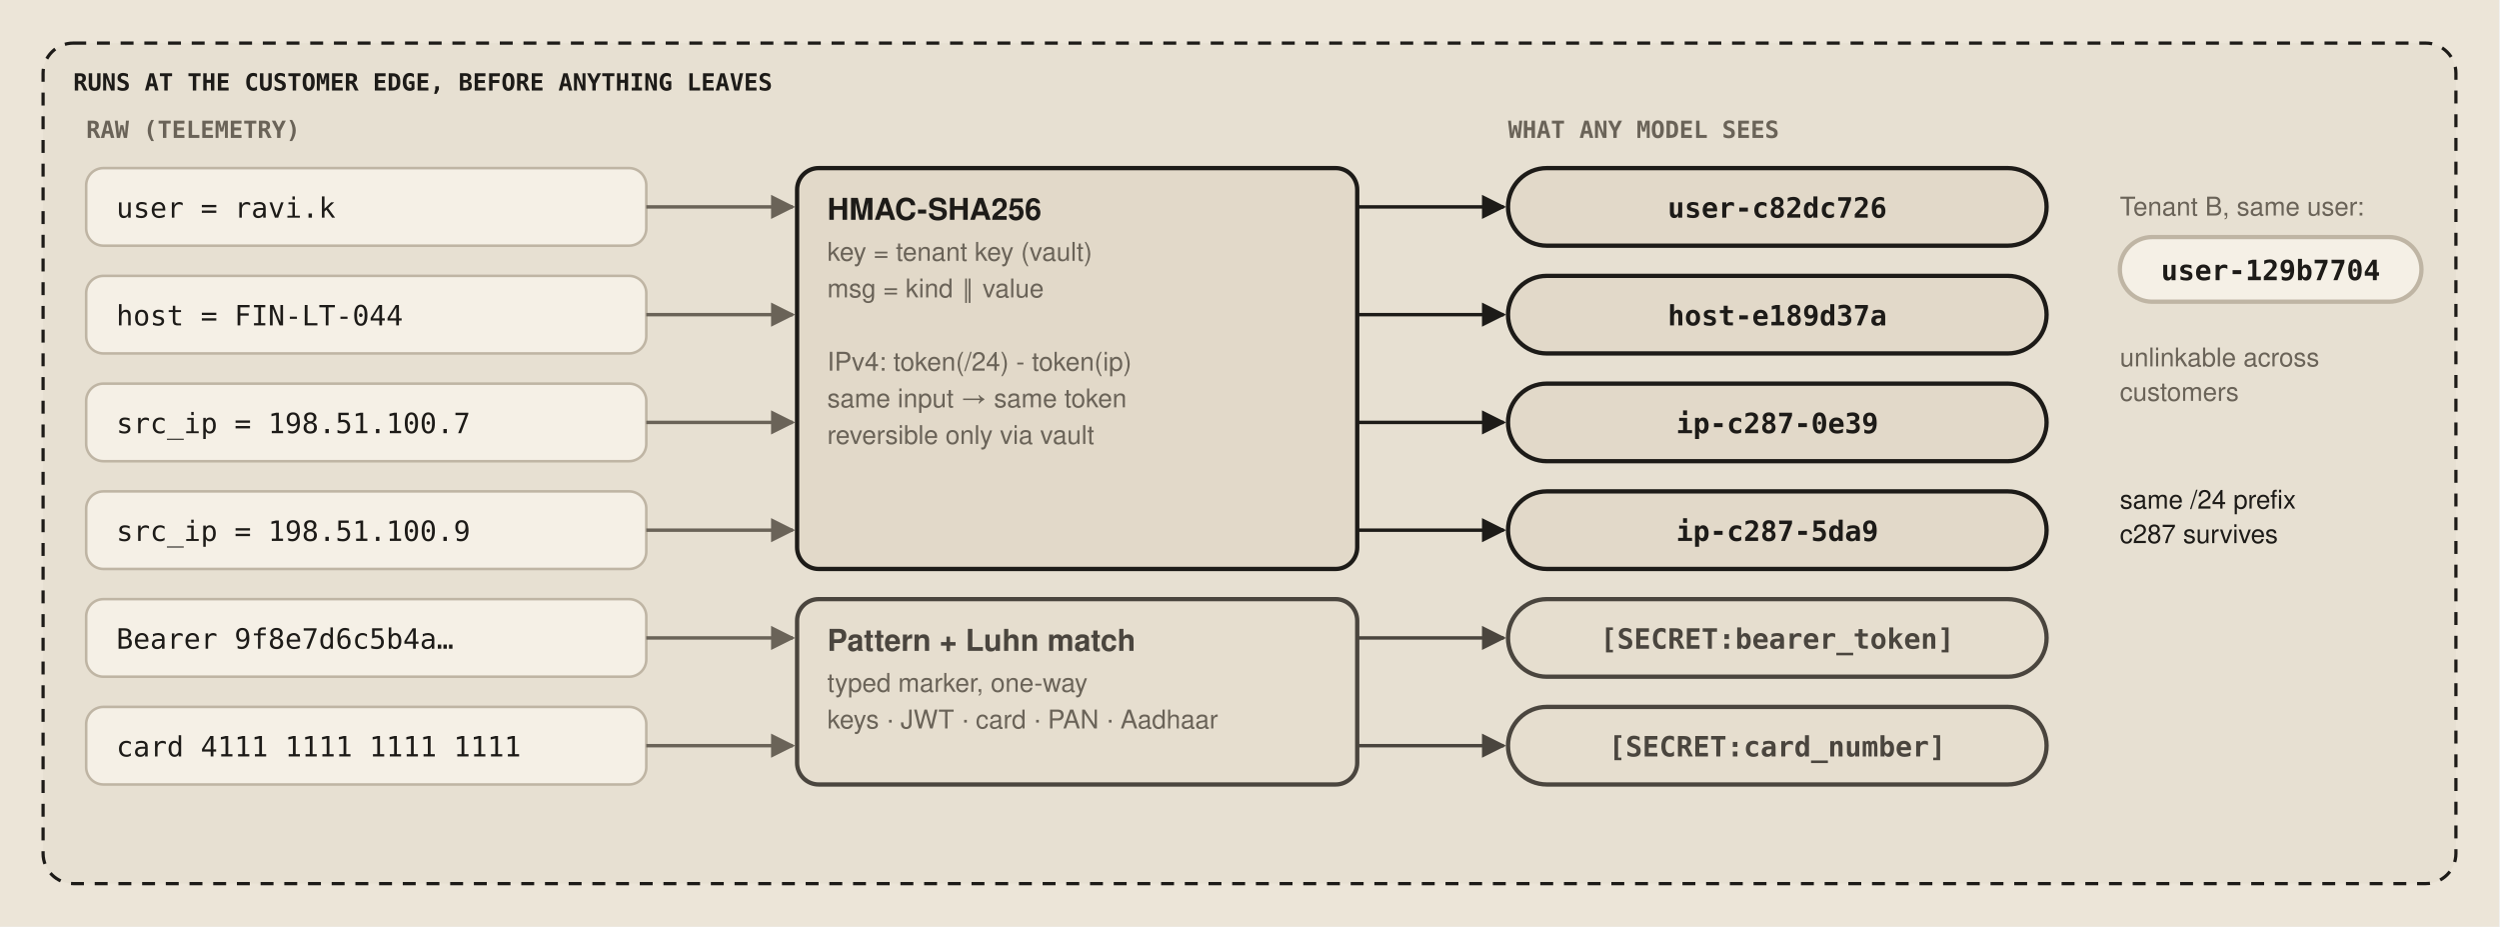
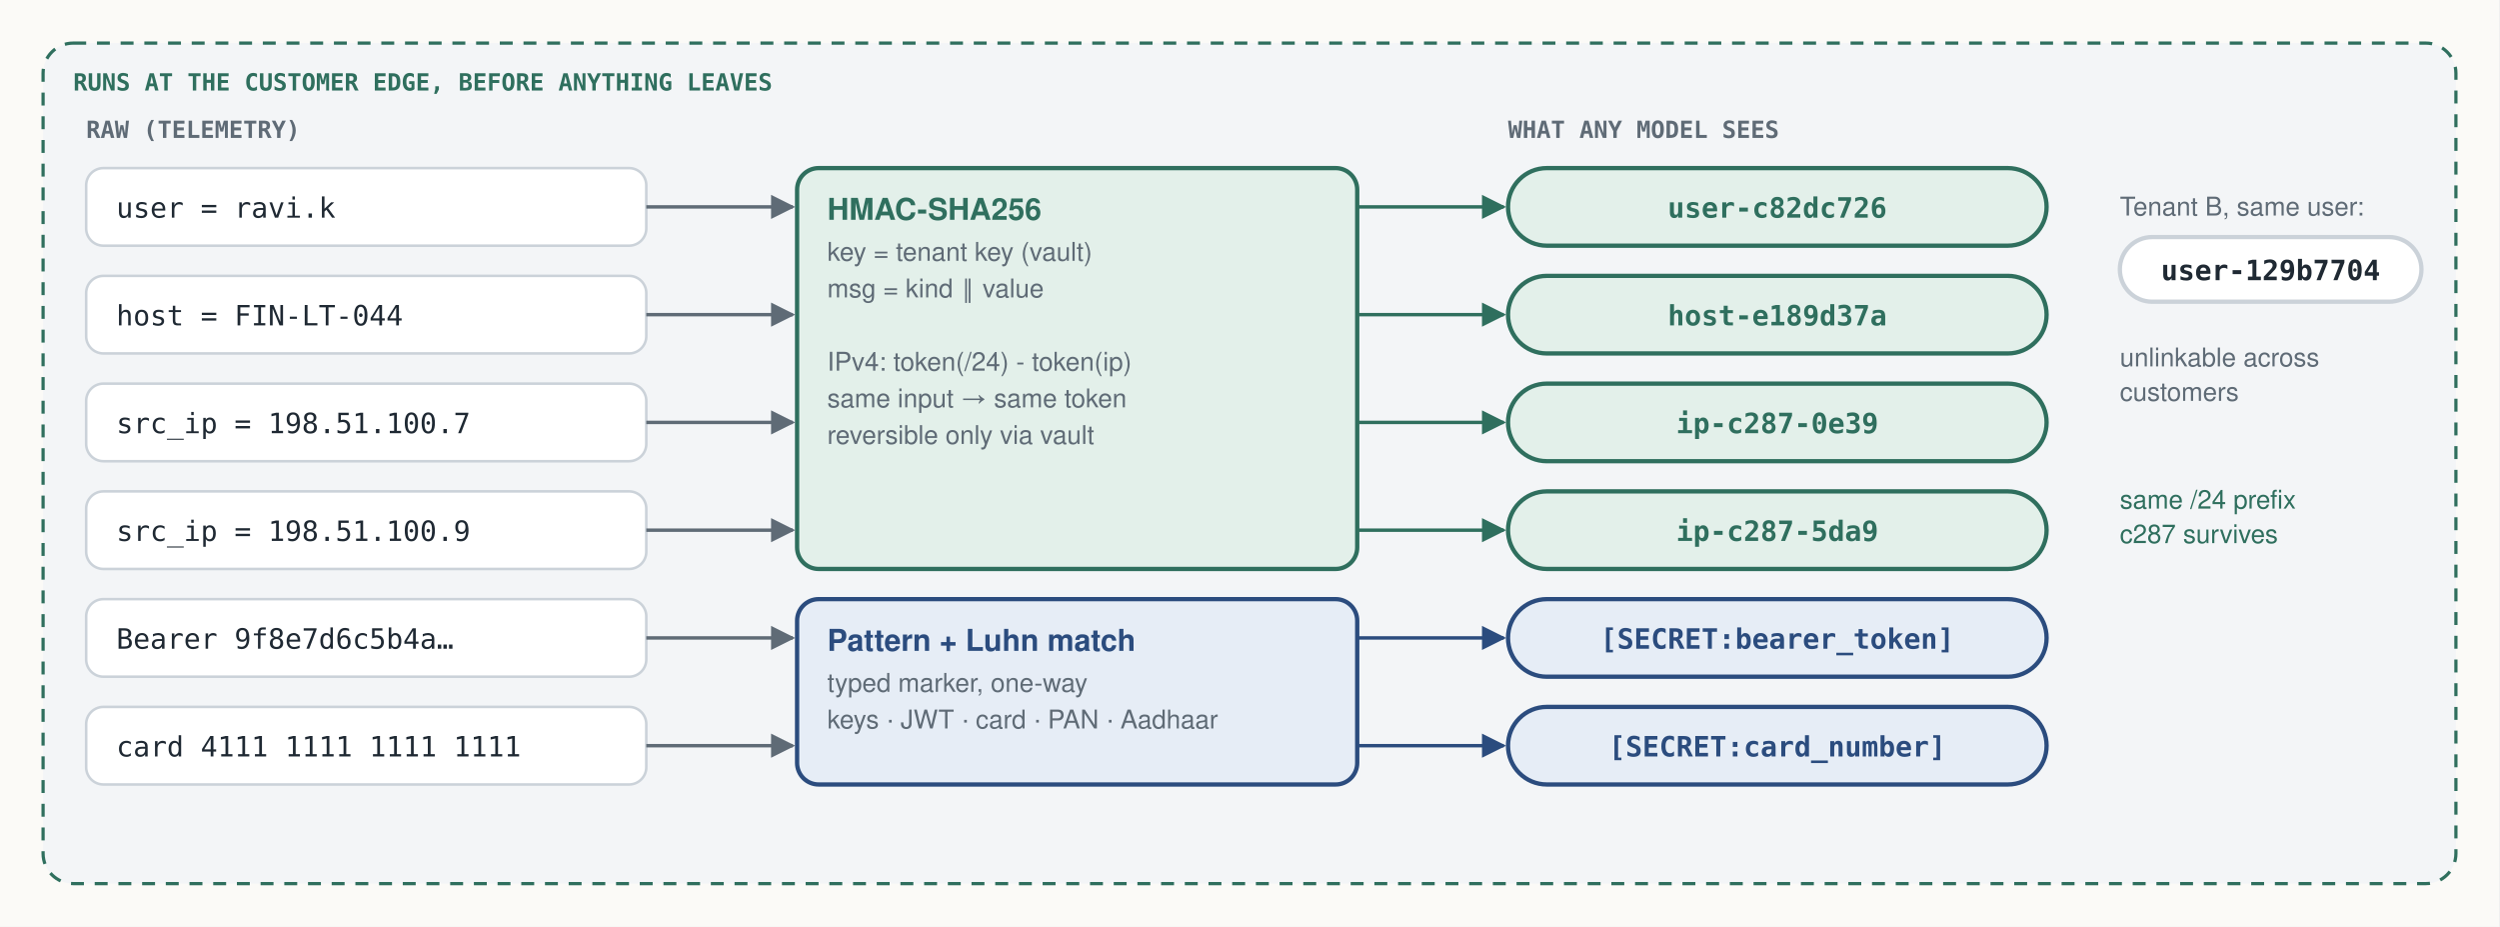
<svg xmlns="http://www.w3.org/2000/svg" viewBox="0 0 1160 430" role="img" aria-label="Privacy plane: identifiers become tenant-keyed HMAC tokens that keep correlation and subnet structure; secrets become one-way typed markers; another tenant gets unrelated tokens.">
  <defs>
    <marker id="privacy-ah-ink" viewBox="0 0 10 10" refX="9" refY="5" markerWidth="7" markerHeight="7" orient="auto-start-reverse">
-       <path d="M0,0 L10,5 L0,10 z" style="fill:#1D1B18" />
+       <path d="M0,0 L10,5 L0,10 z" style="fill:#1F2933" />
    </marker>
    <marker id="privacy-ah-muted" viewBox="0 0 10 10" refX="9" refY="5" markerWidth="7" markerHeight="7" orient="auto-start-reverse">
-       <path d="M0,0 L10,5 L0,10 z" style="fill:#6A6358" />
+       <path d="M0,0 L10,5 L0,10 z" style="fill:#5F6B76" />
    </marker>
    <marker id="privacy-ah-accent" viewBox="0 0 10 10" refX="9" refY="5" markerWidth="7" markerHeight="7" orient="auto-start-reverse">
-       <path d="M0,0 L10,5 L0,10 z" style="fill:#4A453E" />
+       <path d="M0,0 L10,5 L0,10 z" style="fill:#2B4C7E" />
    </marker>
    <marker id="privacy-ah-trust" viewBox="0 0 10 10" refX="9" refY="5" markerWidth="7" markerHeight="7" orient="auto-start-reverse">
-       <path d="M0,0 L10,5 L0,10 z" style="fill:#1D1B18" />
+       <path d="M0,0 L10,5 L0,10 z" style="fill:#2F6F5E" />
    </marker>
    <marker id="privacy-ah-untrust" viewBox="0 0 10 10" refX="9" refY="5" markerWidth="7" markerHeight="7" orient="auto-start-reverse">
-       <path d="M0,0 L10,5 L0,10 z" style="fill:#8C4B2F" />
+       <path d="M0,0 L10,5 L0,10 z" style="fill:#B5502F" />
    </marker>
  </defs>
-   <rect width="1160" height="430" style="fill:#ECE5D8" />
-   <rect x="20" y="20" width="1120" height="390" rx="14" style="fill:#E7E0D2;stroke:#1D1B18;stroke-width:1.5;stroke-dasharray:6 5" />
-   <text x="34" y="42" text-anchor="start" style="fill:#1D1B18;font-family:Geist Mono, Consolas, Menlo, monospace;font-size:11px;font-weight:600">RUNS AT THE CUSTOMER EDGE, BEFORE ANYTHING LEAVES</text>
-   <text x="40" y="64" text-anchor="start" style="fill:#6A6358;font-family:Geist Mono, Consolas, Menlo, monospace;font-size:11px;font-weight:600">RAW (TELEMETRY)</text>
-   <text x="700" y="64" text-anchor="start" style="fill:#6A6358;font-family:Geist Mono, Consolas, Menlo, monospace;font-size:11px;font-weight:600">WHAT ANY MODEL SEES</text>
-   <rect x="40" y="78" width="260" height="36" rx="8" style="fill:#F5F0E6;stroke:#BFB5A4;stroke-width:1.2" />
-   <text x="54" y="101" text-anchor="start" style="fill:#1D1B18;font-family:Geist Mono, Consolas, Menlo, monospace;font-size:13px;font-weight:400">user = ravi.k</text>
-   <rect x="700" y="78" width="250" height="36" rx="18.0" style="fill:#E2D9C9;stroke:#1D1B18;stroke-width:2" />
-   <text x="825.0" y="101.0" text-anchor="middle" style="fill:#1D1B18;font-family:Geist Mono, Consolas, Menlo, monospace;font-size:13px;font-weight:600">user-c82dc726</text>
-   <path d="M300,96 L368,96" style="fill:none;stroke:#6A6358;stroke-width:1.6" marker-end="url(#privacy-ah-muted)" />
-   <path d="M630,96 L698,96" style="fill:none;stroke:#1D1B18;stroke-width:1.6" marker-end="url(#privacy-ah-trust)" />
-   <rect x="40" y="128" width="260" height="36" rx="8" style="fill:#F5F0E6;stroke:#BFB5A4;stroke-width:1.2" />
-   <text x="54" y="151" text-anchor="start" style="fill:#1D1B18;font-family:Geist Mono, Consolas, Menlo, monospace;font-size:13px;font-weight:400">host = FIN-LT-044</text>
-   <rect x="700" y="128" width="250" height="36" rx="18.0" style="fill:#E2D9C9;stroke:#1D1B18;stroke-width:2" />
-   <text x="825.0" y="151.0" text-anchor="middle" style="fill:#1D1B18;font-family:Geist Mono, Consolas, Menlo, monospace;font-size:13px;font-weight:600">host-e189d37a</text>
-   <path d="M300,146 L368,146" style="fill:none;stroke:#6A6358;stroke-width:1.6" marker-end="url(#privacy-ah-muted)" />
-   <path d="M630,146 L698,146" style="fill:none;stroke:#1D1B18;stroke-width:1.6" marker-end="url(#privacy-ah-trust)" />
-   <rect x="40" y="178" width="260" height="36" rx="8" style="fill:#F5F0E6;stroke:#BFB5A4;stroke-width:1.2" />
-   <text x="54" y="201" text-anchor="start" style="fill:#1D1B18;font-family:Geist Mono, Consolas, Menlo, monospace;font-size:13px;font-weight:400">src_ip = 198.51.100.7</text>
-   <rect x="700" y="178" width="250" height="36" rx="18.0" style="fill:#E2D9C9;stroke:#1D1B18;stroke-width:2" />
-   <text x="825.0" y="201.0" text-anchor="middle" style="fill:#1D1B18;font-family:Geist Mono, Consolas, Menlo, monospace;font-size:13px;font-weight:600">ip-c287-0e39</text>
-   <path d="M300,196 L368,196" style="fill:none;stroke:#6A6358;stroke-width:1.6" marker-end="url(#privacy-ah-muted)" />
-   <path d="M630,196 L698,196" style="fill:none;stroke:#1D1B18;stroke-width:1.6" marker-end="url(#privacy-ah-trust)" />
-   <rect x="40" y="228" width="260" height="36" rx="8" style="fill:#F5F0E6;stroke:#BFB5A4;stroke-width:1.2" />
-   <text x="54" y="251" text-anchor="start" style="fill:#1D1B18;font-family:Geist Mono, Consolas, Menlo, monospace;font-size:13px;font-weight:400">src_ip = 198.51.100.9</text>
-   <rect x="700" y="228" width="250" height="36" rx="18.0" style="fill:#E2D9C9;stroke:#1D1B18;stroke-width:2" />
-   <text x="825.0" y="251.0" text-anchor="middle" style="fill:#1D1B18;font-family:Geist Mono, Consolas, Menlo, monospace;font-size:13px;font-weight:600">ip-c287-5da9</text>
-   <path d="M300,246 L368,246" style="fill:none;stroke:#6A6358;stroke-width:1.6" marker-end="url(#privacy-ah-muted)" />
-   <path d="M630,246 L698,246" style="fill:none;stroke:#1D1B18;stroke-width:1.6" marker-end="url(#privacy-ah-trust)" />
-   <rect x="40" y="278" width="260" height="36" rx="8" style="fill:#F5F0E6;stroke:#BFB5A4;stroke-width:1.2" />
-   <text x="54" y="301" text-anchor="start" style="fill:#1D1B18;font-family:Geist Mono, Consolas, Menlo, monospace;font-size:13px;font-weight:400">Bearer 9f8e7d6c5b4a…</text>
-   <rect x="700" y="278" width="250" height="36" rx="18.0" style="fill:#E6DECF;stroke:#4A453E;stroke-width:2" />
-   <text x="825.0" y="301.0" text-anchor="middle" style="fill:#4A453E;font-family:Geist Mono, Consolas, Menlo, monospace;font-size:13px;font-weight:600">[SECRET:bearer_token]</text>
-   <path d="M300,296 L368,296" style="fill:none;stroke:#6A6358;stroke-width:1.6" marker-end="url(#privacy-ah-muted)" />
-   <path d="M630,296 L698,296" style="fill:none;stroke:#4A453E;stroke-width:1.6" marker-end="url(#privacy-ah-accent)" />
-   <rect x="40" y="328" width="260" height="36" rx="8" style="fill:#F5F0E6;stroke:#BFB5A4;stroke-width:1.2" />
-   <text x="54" y="351" text-anchor="start" style="fill:#1D1B18;font-family:Geist Mono, Consolas, Menlo, monospace;font-size:13px;font-weight:400">card 4111 1111 1111 1111</text>
-   <rect x="700" y="328" width="250" height="36" rx="18.0" style="fill:#E6DECF;stroke:#4A453E;stroke-width:2" />
-   <text x="825.0" y="351.0" text-anchor="middle" style="fill:#4A453E;font-family:Geist Mono, Consolas, Menlo, monospace;font-size:13px;font-weight:600">[SECRET:card_number]</text>
-   <path d="M300,346 L368,346" style="fill:none;stroke:#6A6358;stroke-width:1.6" marker-end="url(#privacy-ah-muted)" />
-   <path d="M630,346 L698,346" style="fill:none;stroke:#4A453E;stroke-width:1.6" marker-end="url(#privacy-ah-accent)" />
-   <rect x="370" y="78" width="260" height="186" rx="10" style="fill:#E2D9C9;stroke:#1D1B18;stroke-width:2" />
-   <text x="384" y="102" text-anchor="start" style="fill:#1D1B18;font-family:Geist, Segoe UI, Helvetica, Arial, sans-serif;font-size:14px;font-weight:600">HMAC-SHA256</text>
-   <text x="384" y="121" text-anchor="start" style="fill:#6A6358;font-family:Geist, Segoe UI, Helvetica, Arial, sans-serif;font-size:12px;font-weight:400">key = tenant key (vault)</text>
-   <text x="384" y="138" text-anchor="start" style="fill:#6A6358;font-family:Geist, Segoe UI, Helvetica, Arial, sans-serif;font-size:12px;font-weight:400">msg = kind ‖ value</text>
-   <text x="384" y="155" text-anchor="start" style="fill:#6A6358;font-family:Geist, Segoe UI, Helvetica, Arial, sans-serif;font-size:12px;font-weight:400" />
-   <text x="384" y="172" text-anchor="start" style="fill:#6A6358;font-family:Geist, Segoe UI, Helvetica, Arial, sans-serif;font-size:12px;font-weight:400">IPv4: token(/24) - token(ip)</text>
-   <text x="384" y="189" text-anchor="start" style="fill:#6A6358;font-family:Geist, Segoe UI, Helvetica, Arial, sans-serif;font-size:12px;font-weight:400">same input → same token</text>
-   <text x="384" y="206" text-anchor="start" style="fill:#6A6358;font-family:Geist, Segoe UI, Helvetica, Arial, sans-serif;font-size:12px;font-weight:400">reversible only via vault</text>
-   <rect x="370" y="278" width="260" height="86" rx="10" style="fill:#E6DECF;stroke:#4A453E;stroke-width:2" />
-   <text x="384" y="302" text-anchor="start" style="fill:#4A453E;font-family:Geist, Segoe UI, Helvetica, Arial, sans-serif;font-size:14px;font-weight:600">Pattern + Luhn match</text>
-   <text x="384" y="321" text-anchor="start" style="fill:#6A6358;font-family:Geist, Segoe UI, Helvetica, Arial, sans-serif;font-size:12px;font-weight:400">typed marker, one-way</text>
-   <text x="384" y="338" text-anchor="start" style="fill:#6A6358;font-family:Geist, Segoe UI, Helvetica, Arial, sans-serif;font-size:12px;font-weight:400">keys · JWT · card · PAN · Aadhaar</text>
-   <text x="984" y="100" text-anchor="start" style="fill:#6A6358;font-family:Geist, Segoe UI, Helvetica, Arial, sans-serif;font-size:12px;font-weight:400">Tenant B, same user:</text>
-   <rect x="984" y="110" width="140" height="30" rx="15.0" style="fill:#F5F0E6;stroke:#BFB5A4;stroke-width:2" />
-   <text x="1054.0" y="130.0" text-anchor="middle" style="fill:#1D1B18;font-family:Geist Mono, Consolas, Menlo, monospace;font-size:13px;font-weight:600">user-129b7704</text>
-   <text x="984" y="170" text-anchor="start" style="fill:#6A6358;font-family:Geist, Segoe UI, Helvetica, Arial, sans-serif;font-size:12px;font-weight:400">unlinkable across</text>
-   <text x="984" y="186" text-anchor="start" style="fill:#6A6358;font-family:Geist, Segoe UI, Helvetica, Arial, sans-serif;font-size:12px;font-weight:400">customers</text>
-   <text x="984" y="236" text-anchor="start" style="fill:#1D1B18;font-family:Geist, Segoe UI, Helvetica, Arial, sans-serif;font-size:12px;font-weight:400">same /24 prefix</text>
-   <text x="984" y="252" text-anchor="start" style="fill:#1D1B18;font-family:Geist, Segoe UI, Helvetica, Arial, sans-serif;font-size:12px;font-weight:400">c287 survives</text>
+   <rect width="1160" height="430" style="fill:#FBFAF7" />
+   <rect x="20" y="20" width="1120" height="390" rx="14" style="fill:#F3F5F7;stroke:#2F6F5E;stroke-width:1.5;stroke-dasharray:6 5" />
+   <text x="34" y="42" text-anchor="start" style="fill:#2F6F5E;font-family:Geist Mono, Consolas, Menlo, monospace;font-size:11px;font-weight:600">RUNS AT THE CUSTOMER EDGE, BEFORE ANYTHING LEAVES</text>
+   <text x="40" y="64" text-anchor="start" style="fill:#5F6B76;font-family:Geist Mono, Consolas, Menlo, monospace;font-size:11px;font-weight:600">RAW (TELEMETRY)</text>
+   <text x="700" y="64" text-anchor="start" style="fill:#5F6B76;font-family:Geist Mono, Consolas, Menlo, monospace;font-size:11px;font-weight:600">WHAT ANY MODEL SEES</text>
+   <rect x="40" y="78" width="260" height="36" rx="8" style="fill:#FFFFFF;stroke:#CBD2D9;stroke-width:1.2" />
+   <text x="54" y="101" text-anchor="start" style="fill:#1F2933;font-family:Geist Mono, Consolas, Menlo, monospace;font-size:13px;font-weight:400">user = ravi.k</text>
+   <rect x="700" y="78" width="250" height="36" rx="18.0" style="fill:#E3F0EA;stroke:#2F6F5E;stroke-width:2" />
+   <text x="825.0" y="101.0" text-anchor="middle" style="fill:#2F6F5E;font-family:Geist Mono, Consolas, Menlo, monospace;font-size:13px;font-weight:600">user-c82dc726</text>
+   <path d="M300,96 L368,96" style="fill:none;stroke:#5F6B76;stroke-width:1.6" marker-end="url(#privacy-ah-muted)" />
+   <path d="M630,96 L698,96" style="fill:none;stroke:#2F6F5E;stroke-width:1.6" marker-end="url(#privacy-ah-trust)" />
+   <rect x="40" y="128" width="260" height="36" rx="8" style="fill:#FFFFFF;stroke:#CBD2D9;stroke-width:1.2" />
+   <text x="54" y="151" text-anchor="start" style="fill:#1F2933;font-family:Geist Mono, Consolas, Menlo, monospace;font-size:13px;font-weight:400">host = FIN-LT-044</text>
+   <rect x="700" y="128" width="250" height="36" rx="18.0" style="fill:#E3F0EA;stroke:#2F6F5E;stroke-width:2" />
+   <text x="825.0" y="151.0" text-anchor="middle" style="fill:#2F6F5E;font-family:Geist Mono, Consolas, Menlo, monospace;font-size:13px;font-weight:600">host-e189d37a</text>
+   <path d="M300,146 L368,146" style="fill:none;stroke:#5F6B76;stroke-width:1.6" marker-end="url(#privacy-ah-muted)" />
+   <path d="M630,146 L698,146" style="fill:none;stroke:#2F6F5E;stroke-width:1.6" marker-end="url(#privacy-ah-trust)" />
+   <rect x="40" y="178" width="260" height="36" rx="8" style="fill:#FFFFFF;stroke:#CBD2D9;stroke-width:1.2" />
+   <text x="54" y="201" text-anchor="start" style="fill:#1F2933;font-family:Geist Mono, Consolas, Menlo, monospace;font-size:13px;font-weight:400">src_ip = 198.51.100.7</text>
+   <rect x="700" y="178" width="250" height="36" rx="18.0" style="fill:#E3F0EA;stroke:#2F6F5E;stroke-width:2" />
+   <text x="825.0" y="201.0" text-anchor="middle" style="fill:#2F6F5E;font-family:Geist Mono, Consolas, Menlo, monospace;font-size:13px;font-weight:600">ip-c287-0e39</text>
+   <path d="M300,196 L368,196" style="fill:none;stroke:#5F6B76;stroke-width:1.6" marker-end="url(#privacy-ah-muted)" />
+   <path d="M630,196 L698,196" style="fill:none;stroke:#2F6F5E;stroke-width:1.6" marker-end="url(#privacy-ah-trust)" />
+   <rect x="40" y="228" width="260" height="36" rx="8" style="fill:#FFFFFF;stroke:#CBD2D9;stroke-width:1.2" />
+   <text x="54" y="251" text-anchor="start" style="fill:#1F2933;font-family:Geist Mono, Consolas, Menlo, monospace;font-size:13px;font-weight:400">src_ip = 198.51.100.9</text>
+   <rect x="700" y="228" width="250" height="36" rx="18.0" style="fill:#E3F0EA;stroke:#2F6F5E;stroke-width:2" />
+   <text x="825.0" y="251.0" text-anchor="middle" style="fill:#2F6F5E;font-family:Geist Mono, Consolas, Menlo, monospace;font-size:13px;font-weight:600">ip-c287-5da9</text>
+   <path d="M300,246 L368,246" style="fill:none;stroke:#5F6B76;stroke-width:1.6" marker-end="url(#privacy-ah-muted)" />
+   <path d="M630,246 L698,246" style="fill:none;stroke:#2F6F5E;stroke-width:1.6" marker-end="url(#privacy-ah-trust)" />
+   <rect x="40" y="278" width="260" height="36" rx="8" style="fill:#FFFFFF;stroke:#CBD2D9;stroke-width:1.2" />
+   <text x="54" y="301" text-anchor="start" style="fill:#1F2933;font-family:Geist Mono, Consolas, Menlo, monospace;font-size:13px;font-weight:400">Bearer 9f8e7d6c5b4a…</text>
+   <rect x="700" y="278" width="250" height="36" rx="18.0" style="fill:#E6EDF6;stroke:#2B4C7E;stroke-width:2" />
+   <text x="825.0" y="301.0" text-anchor="middle" style="fill:#2B4C7E;font-family:Geist Mono, Consolas, Menlo, monospace;font-size:13px;font-weight:600">[SECRET:bearer_token]</text>
+   <path d="M300,296 L368,296" style="fill:none;stroke:#5F6B76;stroke-width:1.6" marker-end="url(#privacy-ah-muted)" />
+   <path d="M630,296 L698,296" style="fill:none;stroke:#2B4C7E;stroke-width:1.6" marker-end="url(#privacy-ah-accent)" />
+   <rect x="40" y="328" width="260" height="36" rx="8" style="fill:#FFFFFF;stroke:#CBD2D9;stroke-width:1.2" />
+   <text x="54" y="351" text-anchor="start" style="fill:#1F2933;font-family:Geist Mono, Consolas, Menlo, monospace;font-size:13px;font-weight:400">card 4111 1111 1111 1111</text>
+   <rect x="700" y="328" width="250" height="36" rx="18.0" style="fill:#E6EDF6;stroke:#2B4C7E;stroke-width:2" />
+   <text x="825.0" y="351.0" text-anchor="middle" style="fill:#2B4C7E;font-family:Geist Mono, Consolas, Menlo, monospace;font-size:13px;font-weight:600">[SECRET:card_number]</text>
+   <path d="M300,346 L368,346" style="fill:none;stroke:#5F6B76;stroke-width:1.6" marker-end="url(#privacy-ah-muted)" />
+   <path d="M630,346 L698,346" style="fill:none;stroke:#2B4C7E;stroke-width:1.6" marker-end="url(#privacy-ah-accent)" />
+   <rect x="370" y="78" width="260" height="186" rx="10" style="fill:#E3F0EA;stroke:#2F6F5E;stroke-width:2" />
+   <text x="384" y="102" text-anchor="start" style="fill:#2F6F5E;font-family:Geist, Segoe UI, Helvetica, Arial, sans-serif;font-size:14px;font-weight:600">HMAC-SHA256</text>
+   <text x="384" y="121" text-anchor="start" style="fill:#5F6B76;font-family:Geist, Segoe UI, Helvetica, Arial, sans-serif;font-size:12px;font-weight:400">key = tenant key (vault)</text>
+   <text x="384" y="138" text-anchor="start" style="fill:#5F6B76;font-family:Geist, Segoe UI, Helvetica, Arial, sans-serif;font-size:12px;font-weight:400">msg = kind ‖ value</text>
+   <text x="384" y="155" text-anchor="start" style="fill:#5F6B76;font-family:Geist, Segoe UI, Helvetica, Arial, sans-serif;font-size:12px;font-weight:400" />
+   <text x="384" y="172" text-anchor="start" style="fill:#5F6B76;font-family:Geist, Segoe UI, Helvetica, Arial, sans-serif;font-size:12px;font-weight:400">IPv4: token(/24) - token(ip)</text>
+   <text x="384" y="189" text-anchor="start" style="fill:#5F6B76;font-family:Geist, Segoe UI, Helvetica, Arial, sans-serif;font-size:12px;font-weight:400">same input → same token</text>
+   <text x="384" y="206" text-anchor="start" style="fill:#5F6B76;font-family:Geist, Segoe UI, Helvetica, Arial, sans-serif;font-size:12px;font-weight:400">reversible only via vault</text>
+   <rect x="370" y="278" width="260" height="86" rx="10" style="fill:#E6EDF6;stroke:#2B4C7E;stroke-width:2" />
+   <text x="384" y="302" text-anchor="start" style="fill:#2B4C7E;font-family:Geist, Segoe UI, Helvetica, Arial, sans-serif;font-size:14px;font-weight:600">Pattern + Luhn match</text>
+   <text x="384" y="321" text-anchor="start" style="fill:#5F6B76;font-family:Geist, Segoe UI, Helvetica, Arial, sans-serif;font-size:12px;font-weight:400">typed marker, one-way</text>
+   <text x="384" y="338" text-anchor="start" style="fill:#5F6B76;font-family:Geist, Segoe UI, Helvetica, Arial, sans-serif;font-size:12px;font-weight:400">keys · JWT · card · PAN · Aadhaar</text>
+   <text x="984" y="100" text-anchor="start" style="fill:#5F6B76;font-family:Geist, Segoe UI, Helvetica, Arial, sans-serif;font-size:12px;font-weight:400">Tenant B, same user:</text>
+   <rect x="984" y="110" width="140" height="30" rx="15.0" style="fill:#FFFFFF;stroke:#CBD2D9;stroke-width:2" />
+   <text x="1054.0" y="130.0" text-anchor="middle" style="fill:#1F2933;font-family:Geist Mono, Consolas, Menlo, monospace;font-size:13px;font-weight:600">user-129b7704</text>
+   <text x="984" y="170" text-anchor="start" style="fill:#5F6B76;font-family:Geist, Segoe UI, Helvetica, Arial, sans-serif;font-size:12px;font-weight:400">unlinkable across</text>
+   <text x="984" y="186" text-anchor="start" style="fill:#5F6B76;font-family:Geist, Segoe UI, Helvetica, Arial, sans-serif;font-size:12px;font-weight:400">customers</text>
+   <text x="984" y="236" text-anchor="start" style="fill:#2F6F5E;font-family:Geist, Segoe UI, Helvetica, Arial, sans-serif;font-size:12px;font-weight:400">same /24 prefix</text>
+   <text x="984" y="252" text-anchor="start" style="fill:#2F6F5E;font-family:Geist, Segoe UI, Helvetica, Arial, sans-serif;font-size:12px;font-weight:400">c287 survives</text>
</svg>
